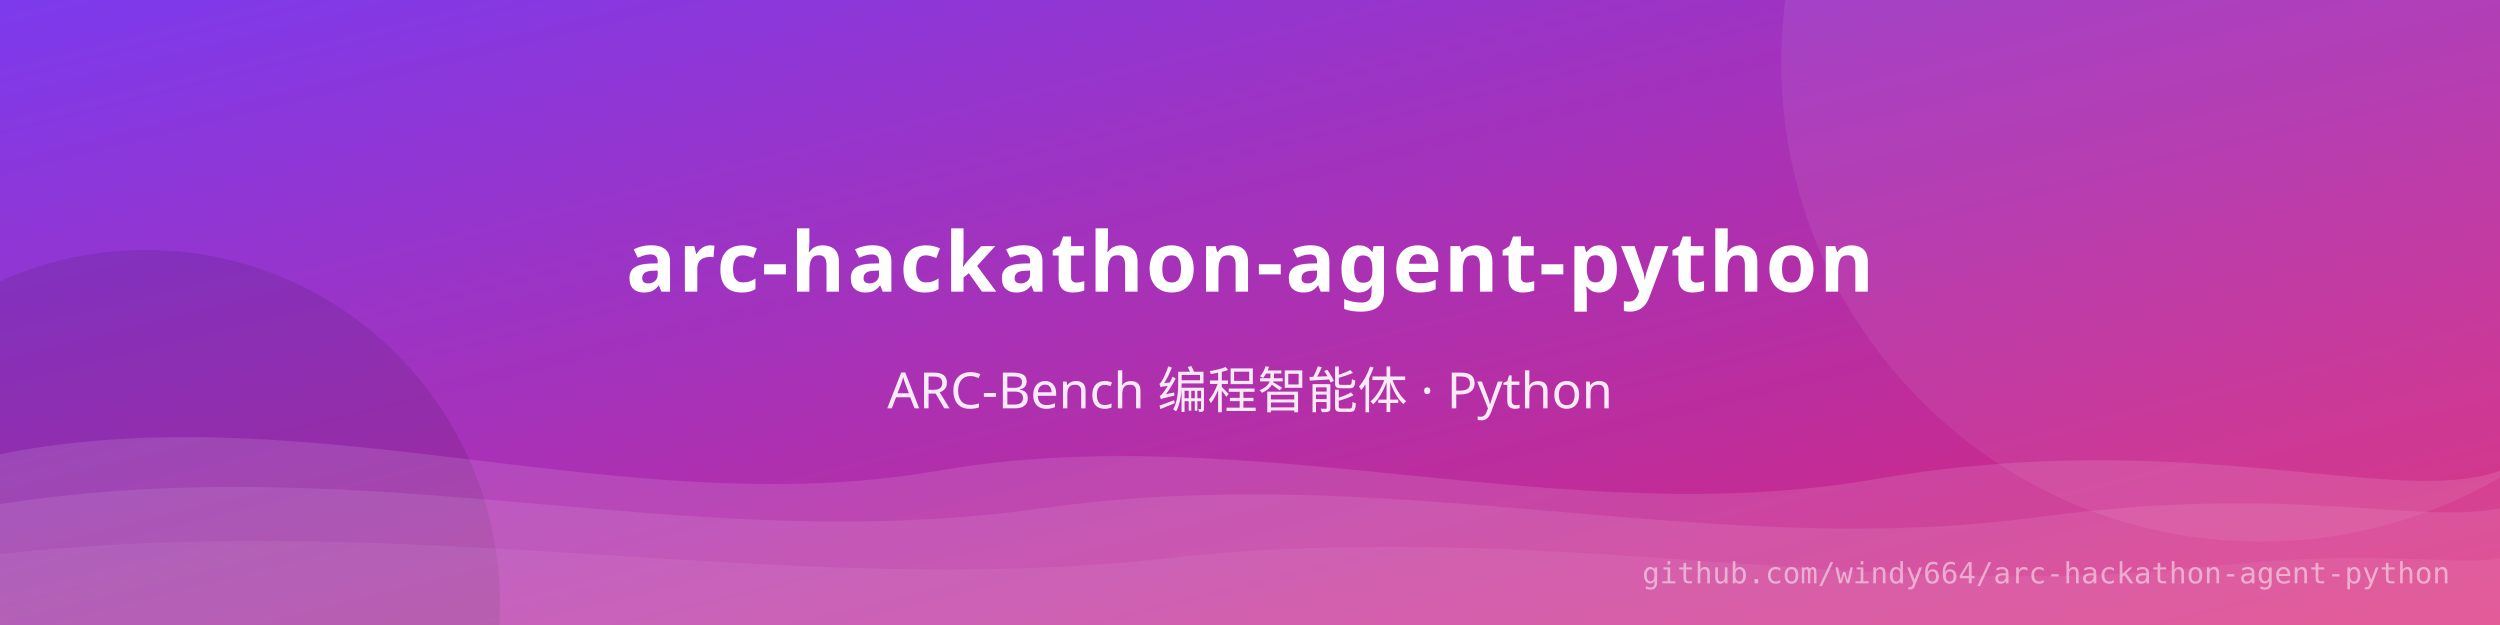
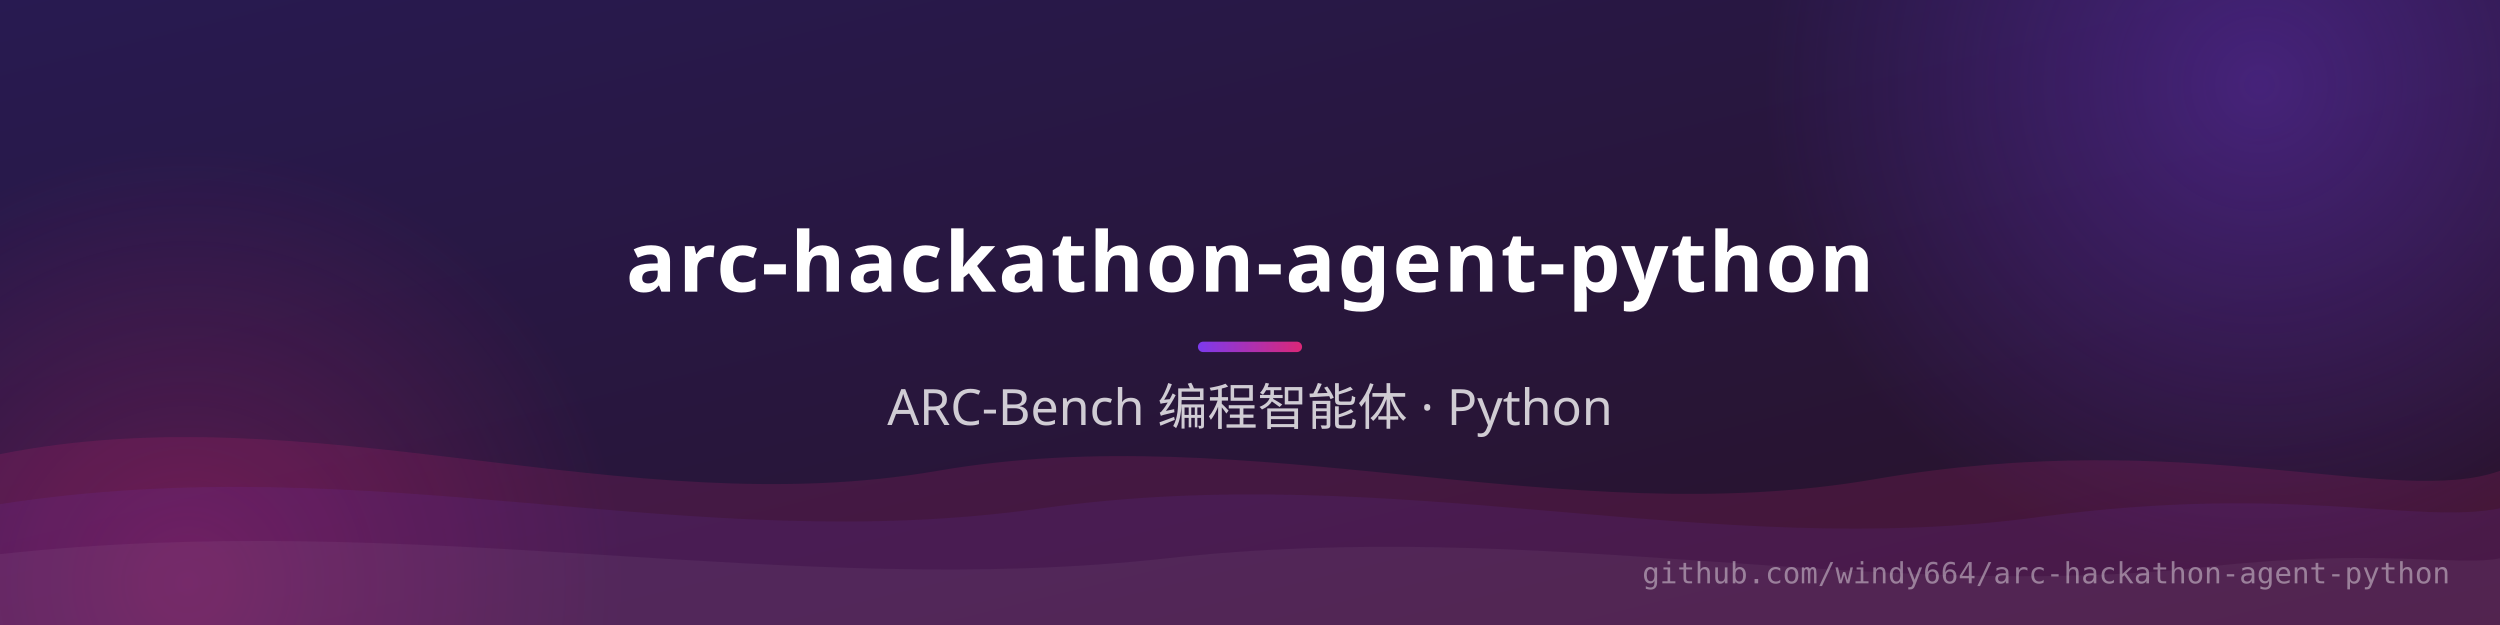
<svg xmlns="http://www.w3.org/2000/svg" width="1200" height="300" viewBox="0 0 1200 300" role="img" aria-label="arc-hackathon-agent-python">
  <defs>
    <linearGradient id="bg" x1="0" y1="0" x2="1" y2="1">
+       <stop offset="0" stop-color="#281a51" />
+       <stop offset="1" stop-color="#281227" />
+     </linearGradient>
+     <radialGradient id="glow1" cx="0.5" cy="0.5" r="0.5">
+       <stop offset="0" stop-color="#7c3aed" stop-opacity="0.35" />
+       <stop offset="1" stop-color="#7c3aed" stop-opacity="0" />
+     </radialGradient>
+     <radialGradient id="glow2" cx="0.5" cy="0.5" r="0.5">
+       <stop offset="0" stop-color="#db2777" stop-opacity="0.28" />
+       <stop offset="1" stop-color="#db2777" stop-opacity="0" />
+     </radialGradient>
+     <linearGradient id="accent" x1="0" y1="0" x2="1" y2="0">
      <stop offset="0" stop-color="#7c3aed" />
      <stop offset="1" stop-color="#db2777" />
    </linearGradient>
  </defs>
  <rect width="1200" height="300" fill="url(#bg)" />
-   <circle cx="1085" cy="30" r="230" fill="#ffffff" opacity="0.07" />
-   <circle cx="70" cy="290" r="170" fill="#000000" opacity="0.10" />
-   <path d="M0,218 C150,188 300,252 450,226 C600,200 750,256 900,230 C1050,204 1150,244 1200,226 L1200,300 L0,300 Z" fill="#ffffff" opacity="0.12" />
-   <path d="M0,242 C180,214 330,268 500,244 C670,220 820,270 980,248 C1100,232 1160,252 1200,244 L1200,300 L0,300 Z" fill="#ffffff" opacity="0.09" />
-   <path d="M0,266 C200,244 380,288 560,268 C740,248 900,290 1060,272 C1140,263 1180,272 1200,268 L1200,300 L0,300 Z" fill="#ffffff" opacity="0.06" />
+   <circle cx="1085" cy="40" r="240" fill="url(#glow1)" />
+   <circle cx="90" cy="280" r="210" fill="url(#glow2)" />
+   <path d="M0,218 C150,188 300,252 450,226 C600,200 750,256 900,230 C1050,204 1150,244 1200,226 L1200,300 L0,300 Z" fill="#db2777" opacity="0.16" />
+   <path d="M0,242 C180,214 330,268 500,244 C670,220 820,270 980,248 C1100,232 1160,252 1200,244 L1200,300 L0,300 Z" fill="#7c3aed" opacity="0.1" />
+   <path d="M0,266 C200,244 380,288 560,268 C740,248 900,290 1060,272 C1140,263 1180,272 1200,268 L1200,300 L0,300 Z" fill="#ffffff" opacity="0.05" />
  <text x="600" y="140" text-anchor="middle" font-family="'Segoe UI','PingFang SC','Noto Sans SC','Microsoft YaHei',sans-serif" font-size="40" font-weight="700" fill="#ffffff" letter-spacing="1">arc-hackathon-agent-python</text>
-   <text x="600" y="196" text-anchor="middle" font-family="'Segoe UI','PingFang SC','Noto Sans SC','Microsoft YaHei',sans-serif" font-size="24" fill="#ffffff" opacity="0.9">ARC-Bench 编程智能体 · Python</text>
-   <text x="1176" y="280" text-anchor="end" font-family="ui-monospace,'Cascadia Code',Consolas,monospace" font-size="14" fill="#ffffff" opacity="0.5">github.com/windy664/arc-hackathon-agent-python</text>
+   <rect x="575" y="164" width="50" height="5" rx="2.5" fill="url(#accent)" />
+   <text x="600" y="204" text-anchor="middle" font-family="'Segoe UI','PingFang SC','Noto Sans SC','Microsoft YaHei',sans-serif" font-size="24" fill="#ffffff" opacity="0.78">ARC-Bench 编程智能体 · Python</text>
+   <text x="1176" y="280" text-anchor="end" font-family="ui-monospace,'Cascadia Code',Consolas,monospace" font-size="14" fill="#ffffff" opacity="0.42">github.com/windy664/arc-hackathon-agent-python</text>
</svg>
